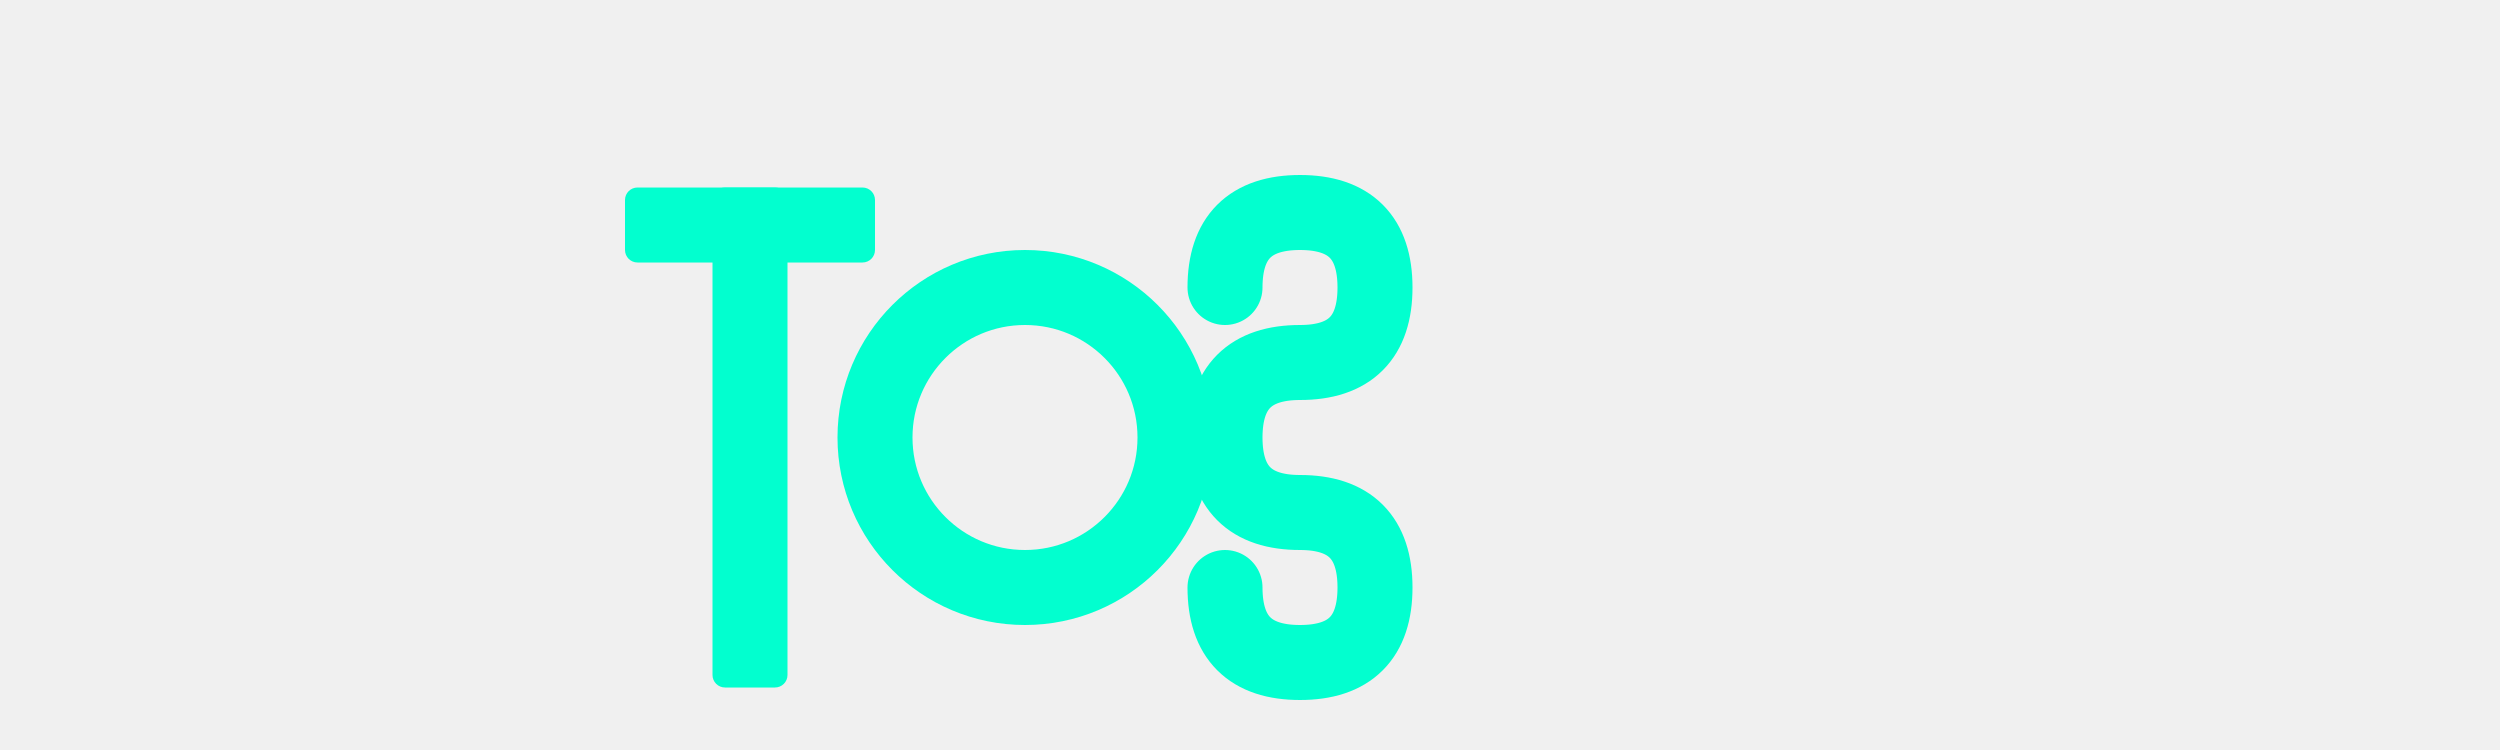
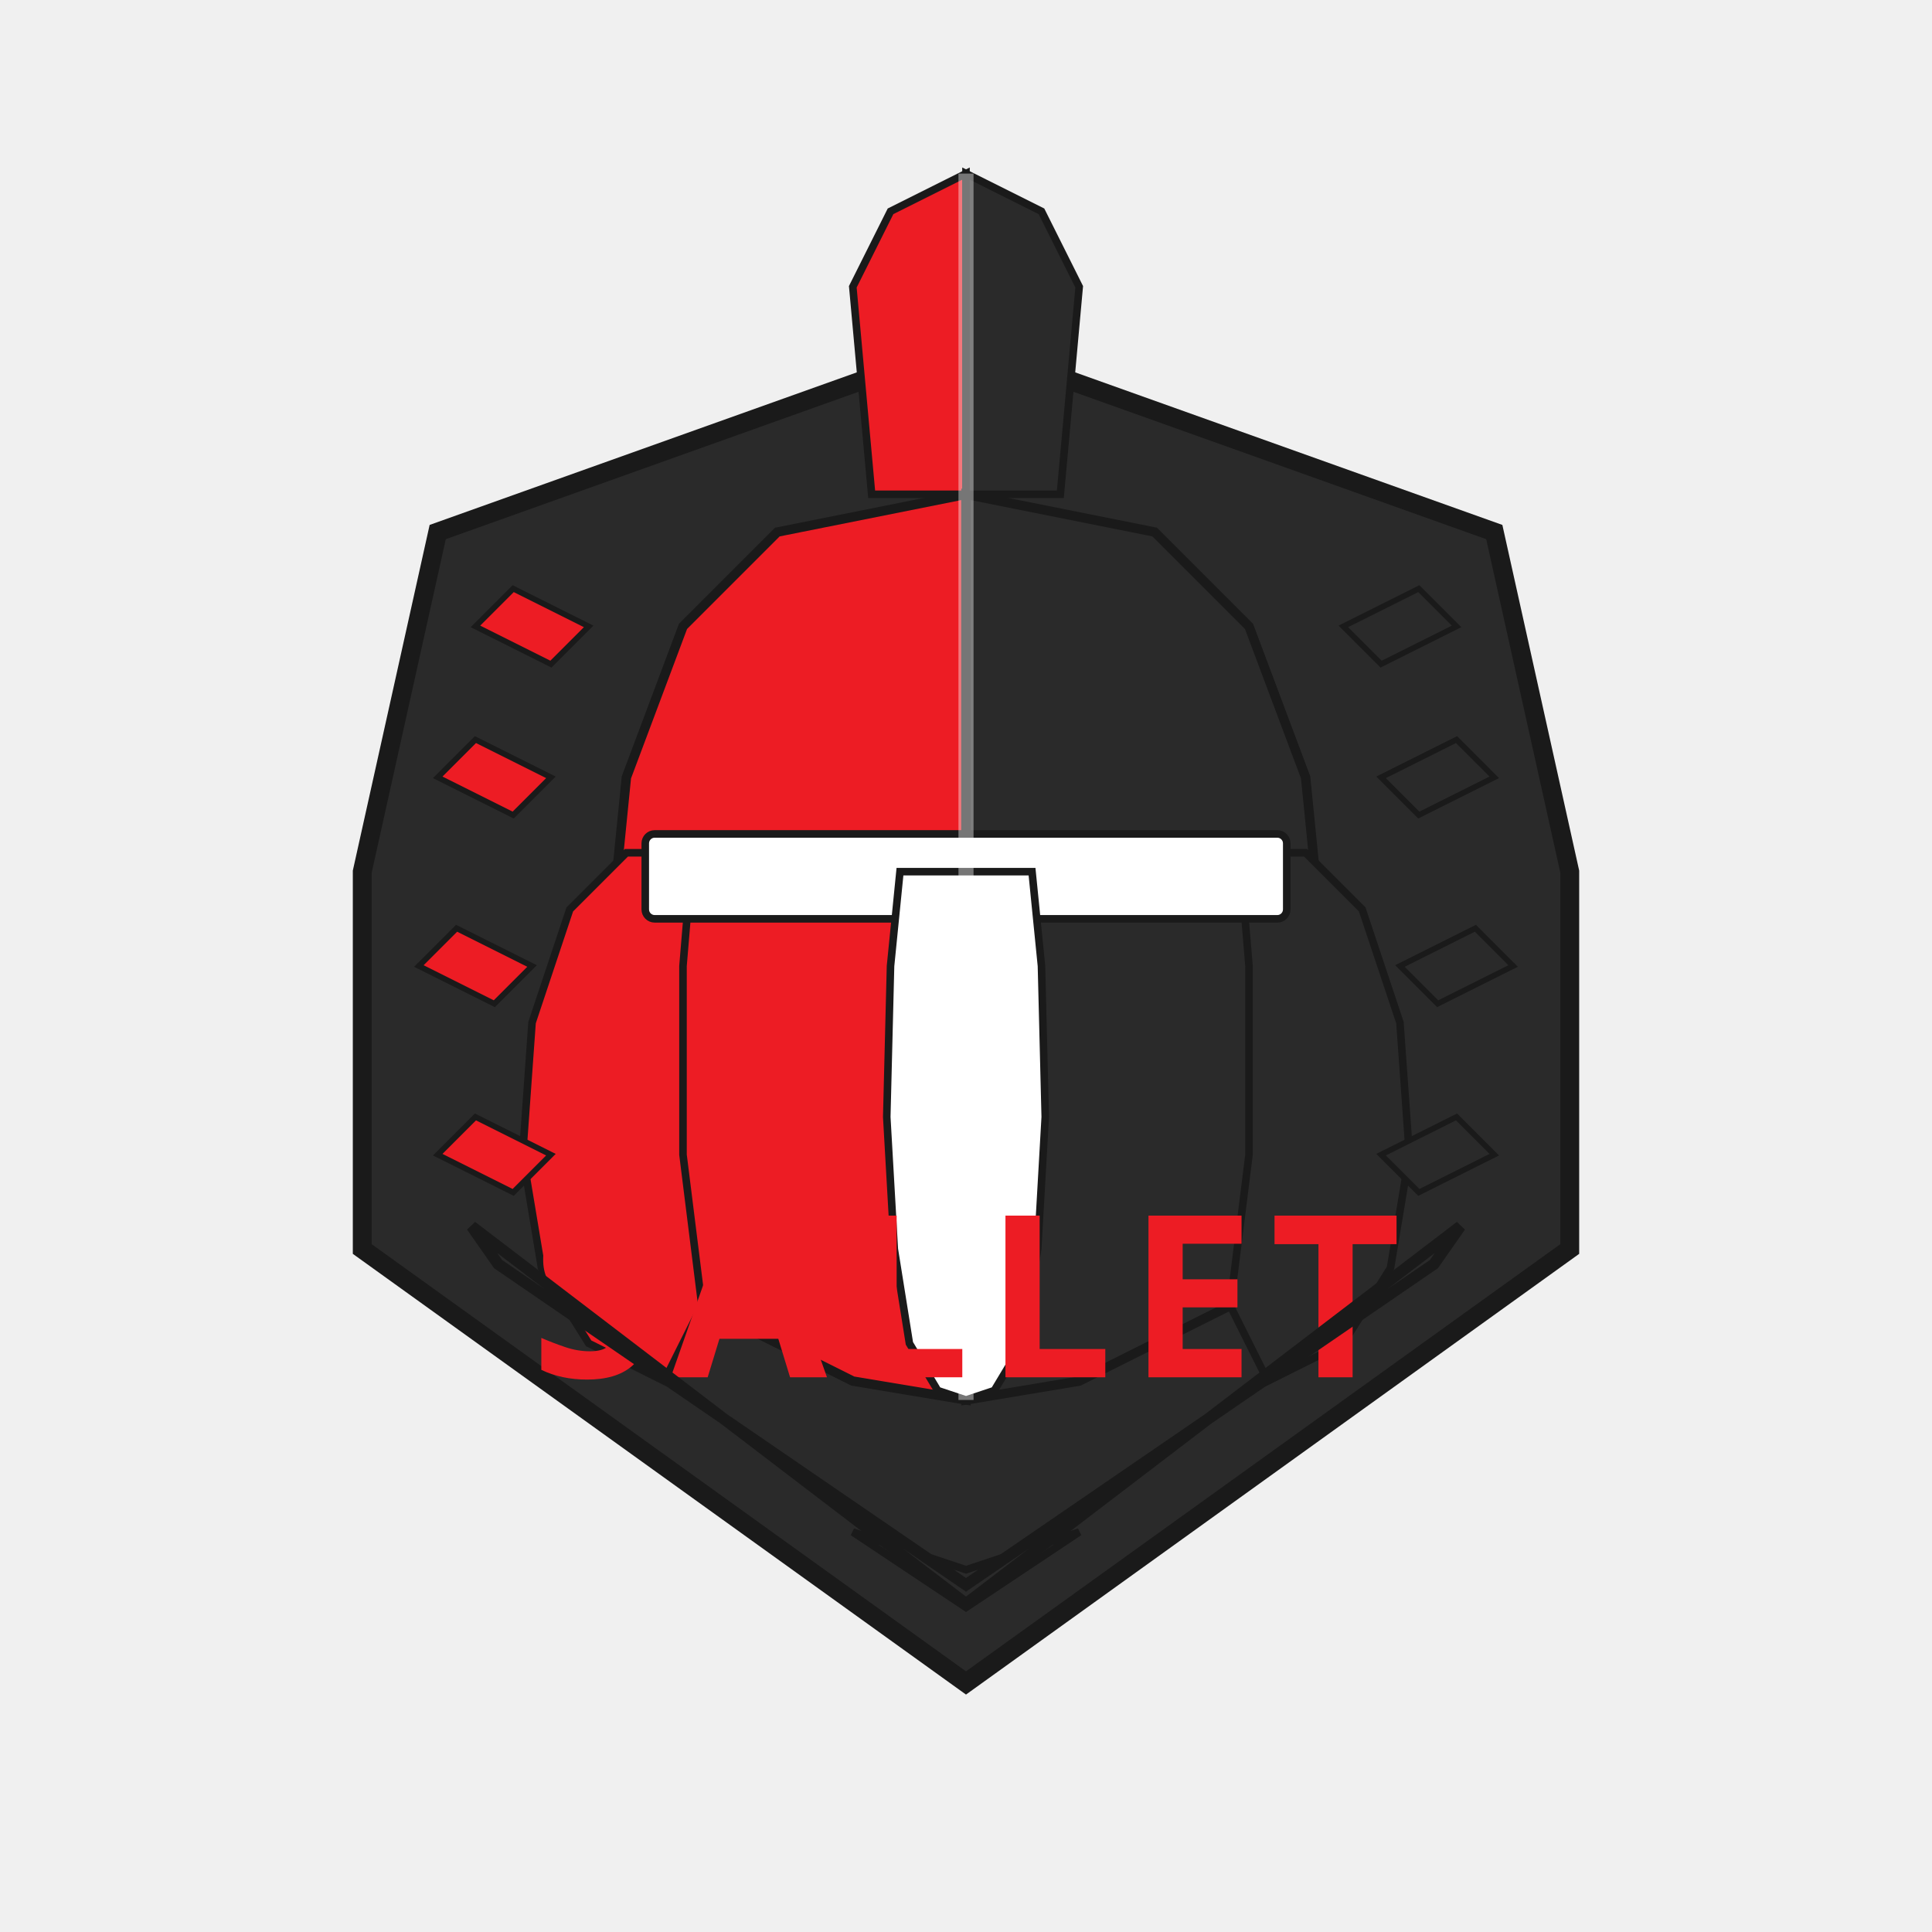
- <svg xmlns="http://www.w3.org/2000/svg" width="2000" height="600" viewBox="0 0 2000 600" fill="none">
-   <g transform="translate(500, 50)">
-     <rect x="0" y="100" width="200" height="60" fill="#02FFCF" rx="10" />
-     <rect x="70" y="100" width="60" height="400" fill="#02FFCF" rx="10" />
-     <circle cx="320" cy="300" r="120" stroke="#02FFCF" stroke-width="60" fill="none" />
-     <path d="M480 180 Q480 120, 540 120 Q600 120, 600 180 Q600 240, 540 240 Q480 240, 480 300 Q480 360, 540 360 Q600 360, 600 420 Q600 480, 540 480 Q480 480, 480 420" stroke="#02FFCF" stroke-width="60" fill="none" stroke-linecap="round" />
+ <svg xmlns="http://www.w3.org/2000/svg" width="1024" height="1024" viewBox="0 0 1024 1024">
+   <g transform="translate(512, 512)">
+     <path d="M 0,-330 L 280,-230 L 320,-50 L 320,150 L 0,380 L -320,150 L -320,-50 L -280,-230 Z" fill="#2a2a2a" stroke="#1a1a1a" stroke-width="10" />
+     <path d="M 0,-250 L -100,-230 L -150,-180 L -180,-100 L -190,0 L -180,100 L -140,180 L -60,220 L 0,230 L 0,-250 Z" fill="#ed1c24" stroke="#1a1a1a" stroke-width="5" />
+     <path d="M -180,-60 L -210,-30 L -230,30 L -235,100 L -225,160 L -200,200 L -160,220 L -140,180 L -150,100 L -150,0 L -145,-60 Z" fill="#ed1c24" stroke="#1a1a1a" stroke-width="4" />
+     <path d="M -50,-250 L -60,-360 L -40,-400 L 0,-420 L 0,-250 Z" fill="#ed1c24" stroke="#1a1a1a" stroke-width="4" />
+     <path d="M 0,-250 L 100,-230 L 150,-180 L 180,-100 L 190,0 L 180,100 L 140,180 L 60,220 L 0,230 L 0,-250 Z" fill="#2a2a2a" stroke="#1a1a1a" stroke-width="5" />
+     <path d="M 180,-60 L 210,-30 L 230,30 L 235,100 L 225,160 L 200,200 L 160,220 L 140,180 L 150,100 L 150,0 L 145,-60 Z" fill="#2a2a2a" stroke="#1a1a1a" stroke-width="4" />
+     <path d="M 50,-250 L 60,-360 L 40,-400 L 0,-420 L 0,-250 Z" fill="#2a2a2a" stroke="#1a1a1a" stroke-width="4" />
+     <rect x="-170" y="-70" width="340" height="45" rx="5" fill="#ffffff" stroke="#1a1a1a" stroke-width="4" />
+     <path d="M -35,-50 L -40,0 L -42,80 L -38,150 L -30,200 L -15,225 L 0,230 L 15,225 L 30,200 L 38,150 L 42,80 L 40,0 L 35,-50 Z" fill="#ffffff" stroke="#1a1a1a" stroke-width="4" />
+     <rect x="-4" y="-420" width="8" height="650" fill="#ffffff" opacity="0.4" />
+     <path d="M -260,-180 L -220,-160 L -200,-180 L -240,-200 Z" fill="#ed1c24" stroke="#1a1a1a" stroke-width="3" />
+     <path d="M -280,-100 L -240,-80 L -220,-100 L -260,-120 Z" fill="#ed1c24" stroke="#1a1a1a" stroke-width="3" />
+     <path d="M -290,0 L -250,20 L -230,0 L -270,-20 Z" fill="#ed1c24" stroke="#1a1a1a" stroke-width="3" />
+     <path d="M -280,100 L -240,120 L -220,100 L -260,80 Z" fill="#ed1c24" stroke="#1a1a1a" stroke-width="3" />
+     <path d="M 260,-180 L 220,-160 L 200,-180 L 240,-200 Z" fill="#2a2a2a" stroke="#1a1a1a" stroke-width="3" />
+     <path d="M 280,-100 L 240,-80 L 220,-100 L 260,-120 Z" fill="#2a2a2a" stroke="#1a1a1a" stroke-width="3" />
+     <path d="M 290,0 L 250,20 L 230,0 L 270,-20 Z" fill="#2a2a2a" stroke="#1a1a1a" stroke-width="3" />
+     <path d="M 280,100 L 240,120 L 220,100 L 260,80 Z" fill="#2a2a2a" stroke="#1a1a1a" stroke-width="3" />
+     <path d="M -60,300 L 0,340 L 60,300 L 0,320 Z" fill="#2a2a2a" stroke="#1a1a1a" stroke-width="4" />
  </g>
+   <text x="512" y="730" font-family="Arial Black, sans-serif" font-size="120" font-weight="900" fill="#ed1c24" text-anchor="middle" letter-spacing="8">SALLET</text>
+   <path d="M 250,650 L 512,850 L 774,650 L 760,670 L 512,840 L 264,670 Z" fill="#2a2a2a" stroke="#1a1a1a" stroke-width="6" />
</svg>
